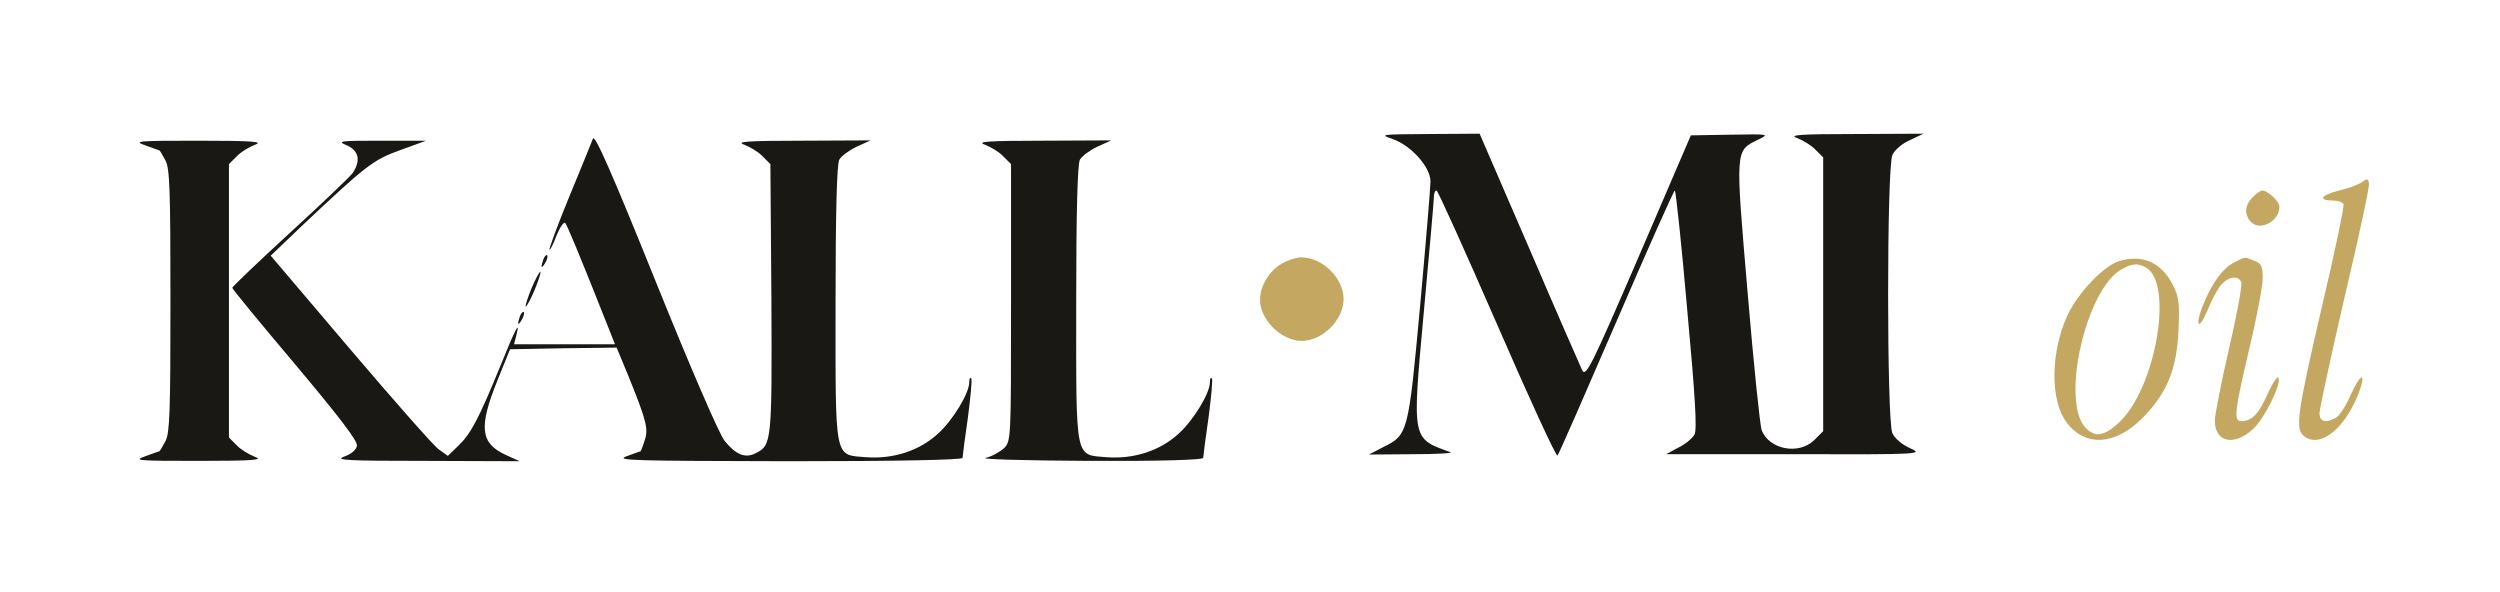
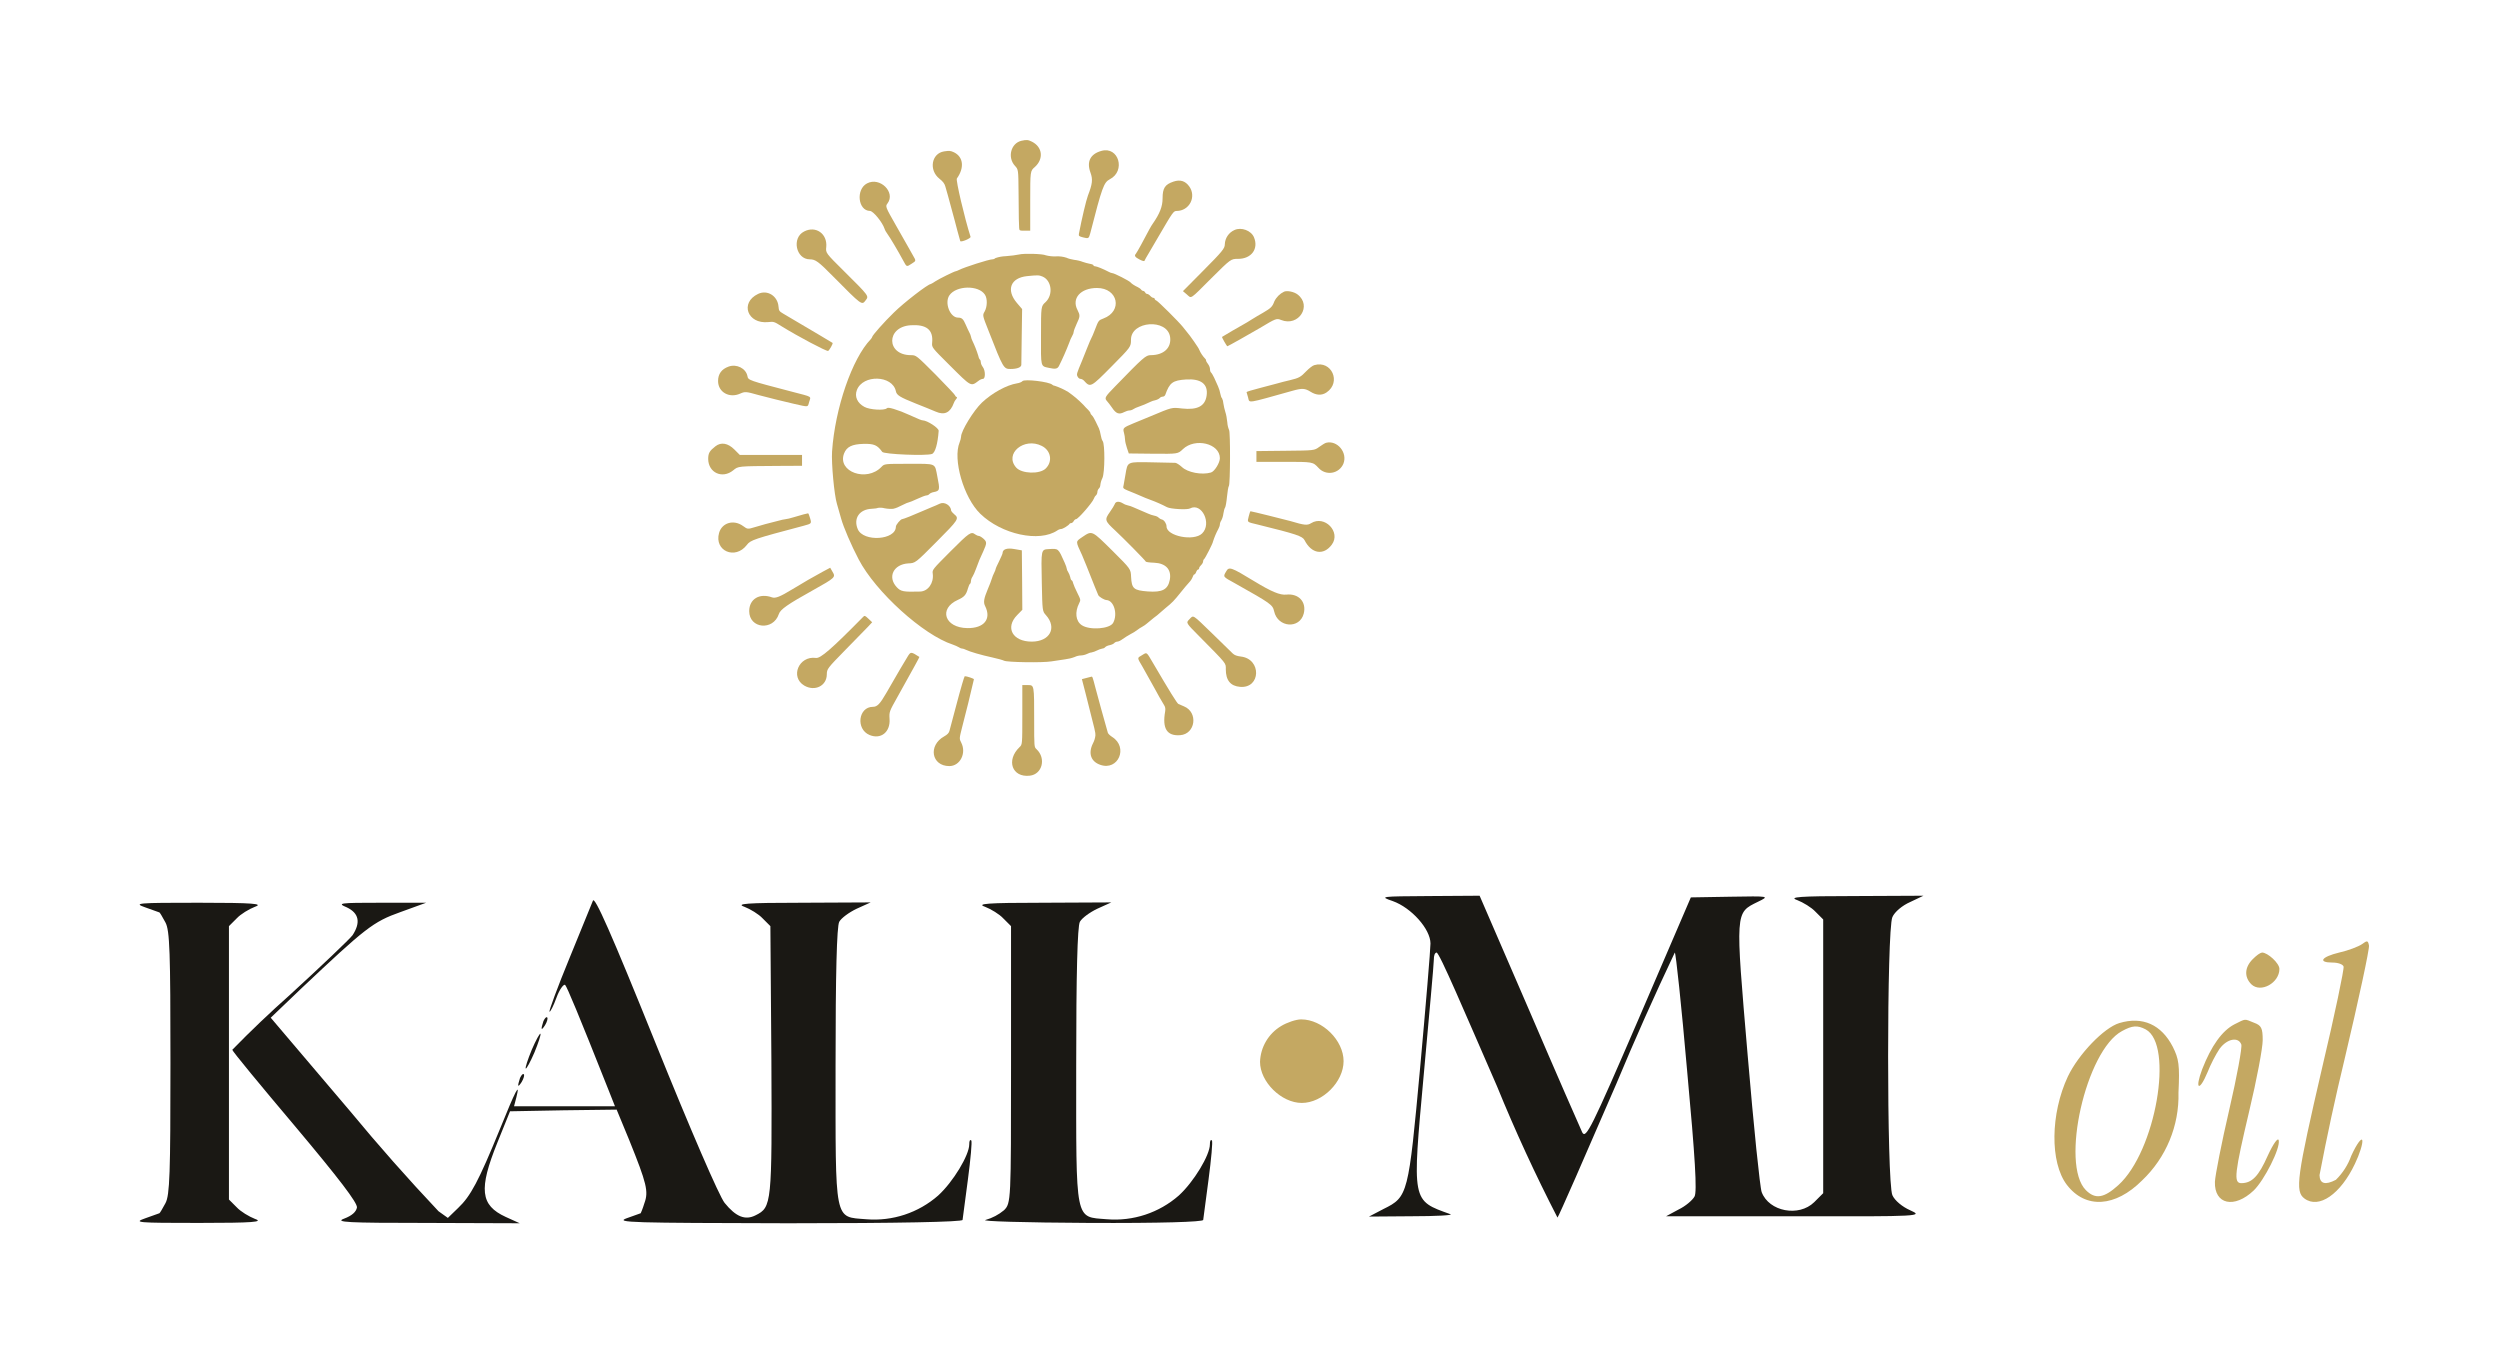
- <svg xmlns="http://www.w3.org/2000/svg" viewBox="1625 511 748 177" width="748" height="177">
-   <g transform="translate(0,1200) scale(0.1,-0.1)" fill="#1A1814" stroke="none">
-     <path d="M18024 6475 c-4 -11 -36 -89 -71 -174 -35 -85 -61 -156 -59 -158 2 -2 12 17 21 42 10 25 22 42 26 38 6 -7 38 -83 130 -315 l19 -48 -151 0 -151 0 7 27 c12 48 -2 22 -50 -97 -63 -154 -87 -199 -124 -234 l-31 -30 -28 20 c-15 11 -134 146 -265 300 l-237 279 92 88 c191 180 214 199 296 228 l77 28 -135 0 c-125 0 -133 -1 -102 -14 36 -16 42 -46 17 -83 -9 -12 -93 -92 -188 -179 -95 -87 -172 -161 -172 -164 0 -4 85 -107 188 -229 131 -156 187 -229 185 -243 -2 -13 -16 -25 -38 -33 -30 -11 8 -13 245 -13 l280 -1 -42 19 c-76 35 -81 83 -25 222 l38 94 160 3 159 2 38 -92 c52 -129 58 -153 45 -188 -5 -17 -11 -30 -11 -30 -1 0 -20 -7 -42 -15 -36 -13 15 -14 483 -15 329 0 522 4 522 10 0 5 7 59 16 121 8 61 13 114 10 117 -4 3 -6 -2 -6 -12 0 -32 -48 -112 -93 -153 -56 -52 -135 -77 -215 -71 -97 8 -92 -15 -92 460 0 274 4 416 11 430 6 11 29 28 52 39 l42 19 -205 -1 c-169 0 -199 -3 -173 -12 18 -7 43 -22 55 -35 l23 -23 3 -402 c2 -430 1 -439 -47 -463 -31 -16 -59 -5 -93 37 -16 20 -101 216 -207 479 -133 330 -182 440 -187 425z" />
-     <path d="M20417 6474 c56 -20 113 -84 113 -127 0 -17 -14 -185 -31 -372 -35 -379 -36 -386 -109 -422 l-44 -23 129 1 c72 0 123 3 115 6 -117 42 -115 34 -80 419 16 176 30 329 30 342 0 12 3 22 8 22 4 0 85 -180 181 -400 96 -221 177 -397 181 -393 4 4 83 185 176 400 93 216 172 393 175 393 3 0 20 -160 37 -355 24 -260 30 -361 22 -375 -6 -11 -27 -29 -48 -39 l-37 -20 385 0 c381 -1 385 0 345 18 -23 10 -46 29 -53 45 -17 38 -17 794 0 832 7 16 30 35 53 45 l40 19 -205 -1 c-169 0 -199 -3 -173 -12 18 -7 43 -22 55 -35 l23 -23 0 -409 0 -410 -27 -27 c-46 -45 -135 -28 -157 30 -5 12 -24 197 -42 410 -37 434 -38 425 31 459 35 17 35 17 -83 15 l-118 -2 -156 -363 c-142 -329 -158 -361 -169 -340 -6 13 -78 177 -159 366 l-148 342 -151 -1 c-146 -1 -150 -1 -109 -15z" />
-     <path d="M16685 6455 c22 -8 41 -15 42 -15 1 0 9 -13 18 -30 13 -24 15 -89 15 -420 0 -331 -2 -396 -15 -420 -9 -17 -17 -30 -18 -30 -1 0 -20 -7 -42 -15 -37 -13 -26 -14 160 -14 165 0 194 3 168 12 -18 7 -43 22 -55 35 l-23 23 0 409 0 409 23 23 c12 13 37 28 55 35 26 9 -3 12 -168 12 -186 0 -197 -1 -160 -14z" />
-     <path d="M19197 6457 c18 -7 43 -22 55 -35 l23 -23 0 -414 c0 -410 0 -415 -21 -436 -12 -11 -37 -25 -55 -29 -19 -4 115 -8 309 -9 214 -1 342 3 342 9 0 5 7 59 16 121 8 61 13 114 10 117 -4 3 -6 -2 -6 -12 0 -32 -48 -112 -93 -153 -56 -52 -135 -77 -215 -71 -97 8 -92 -15 -92 460 0 274 4 416 11 430 6 11 29 28 52 39 l42 19 -205 -1 c-169 0 -199 -3 -173 -12z" />
-     <path d="M17876 6115 c-9 -26 -7 -32 5 -12 6 10 9 21 6 23 -2 3 -7 -2 -11 -11z" />
-     <path d="M17841 6029 c-12 -29 -20 -54 -18 -56 2 -2 14 20 26 48 12 29 20 54 18 56 -2 2 -14 -20 -26 -48z" />
-     <path d="M17806 5945 c-9 -26 -7 -32 5 -12 6 10 9 21 6 23 -2 3 -7 -2 -11 -11z" />
+ <svg xmlns="http://www.w3.org/2000/svg" width="748" height="405" viewBox="1625 283 748 405">
+   <svg width="194" height="194" x="1835" y="323" viewBox="49 50 1641 1640">
+     <path fill="#C4A862" d="M857.5 67.5c-26.5 6.3-35.7 42-16.2 63.3 8.7 9.4 8.7 9.4 9.2 67.4.5 67.3.8 80.6 1.5 89.8.5 6.8 1 7 14.3 7H880v-75.5c0-75.5 0-75.5 11.5-85.5 23-20.5 19.8-50.7-7-64.2-10-5-13.5-5.3-27-2.3M1060.3 93c-28.3 7.8-38 27.3-27.8 55 6.3 17.3 5 28.5-6.5 58.3-4.5 12-15.5 58.4-22.7 96.2-1 5.8 0 6.8 10.7 9.5 13.5 3.5 14.3 3 18-10.7 30-117 34.3-128.5 49.5-136.5 40.8-21 22.3-84-21.2-71.8M662 94.3c-32 5-39.2 47.5-11.7 69.2 9.2 7.3 13 12.5 15 20 1.5 5.8 4.5 15.8 6.5 22.8 2 6.7 9.7 35.4 17.2 63.4a1902 1902 0 0 0 14 51.8c3 3 27-7.2 26-11-15.2-47.5-37.5-143.2-34.7-147.5 19.7-27.5 16.5-55-7.5-66.5-8.8-4-11.5-4.2-24.8-2.2m580.5 76.5c-21.5 7.2-27.5 16.4-27.5 42.4 0 20.6-7.2 38.8-25.2 64.6-4.3 6.2-7.8 12.4-29.5 53.4-6 11-11.8 21-13 22.3-4.5 4.8-2 8.5 9.2 14.3q11.6 6 12.8 3.2c.5-1.7 5.2-10 10.5-18.7 5-8.8 16-27.3 24-41 38-65 38.7-66.3 47.5-66.3a39 39 0 0 0 31.2-62c-10-14-23-18-40-12.2M467 175.3c-28.7 15-23 69.2 7.5 69.7 8.3.3 31.5 28.8 36.8 45 1 3.5 4.4 9.5 7.7 13.8 5.8 7.7 26.3 42.2 39.5 66.7 9 16.8 8.5 16.5 21.5 8 11.8-7.7 11.5-6.5 2.5-22.2-4-7-9.5-16.6-12-21.3l-30.2-53.2c-26.8-47-27.3-48.3-21.5-55.8 21.2-28.2-19.3-68-51.8-50.7m930 118a41 41 0 0 0-24.5 36c0 10.7-5.7 17.7-57.7 70l-48.3 48.7 9.8 8.3c12.5 10.7 6 15.2 62.5-41.3 49-48.7 49-48.7 67.2-48.7 33.8 0 52.5-25.3 40.3-54.6-7-17-32-26.4-49.3-18.4M307.8 297c-32 16-20.8 70.5 14.4 70.5 14.3 0 21.8 5.5 59 43.3 73 73.7 72.6 73.4 82.3 60.4 8.5-11 9.3-10.2-54.7-73.7-46.6-46.2-46.6-46.2-45-61.2 3.2-33.6-26.6-54.6-56-39.3m1214.7 152.3a53 53 0 0 0-24.7 24.7c-4.8 13.3-8.5 17-28.8 28.8a754 754 0 0 0-29 17.2c-6.2 4-16 10-21.7 13a1667 1667 0 0 0-52.8 30.8c-1 1 12 23.7 13.5 23.7 1.3 0 62-34.2 82.3-46.2 40.5-24.3 42.2-25 53.7-20.3 44.3 17.8 79-36.2 41.5-64.7-9-6.8-26-10.3-34-7M191.3 455c-46.8 22.3-27 76.8 25.7 71.3 13.8-1.5 14.8-1.3 33.5 10.5 40.3 25 113.8 64 118 62.5 3-1.3 13-18.8 11.3-20.3-.8-.7-40.8-24.5-124.8-74-10.2-6-11.2-7.5-12-17.7-2-27-28.2-43.6-51.7-32.3m1407.5 180.3c-4 1-13 8-20 15.2-14.3 15-18.5 17.3-41.3 22.8-9 2-24.7 6-35 9l-38.7 10.2c-21.3 5.5-36.3 10-36.3 11l3.8 13.3c4.5 15.2-7 16.7 113-16.8 24-6.7 31-6.2 45 2.5 14.7 9.3 28.7 10 40.7 1.8 38-25.8 12.8-82-31.2-69M116.5 639Q90 648.6 90 675.5c0 28 28.3 44.3 56 31.8 12.5-5.5 14.5-5.3 46.5 3.7a3162 3162 0 0 0 88.8 22c39.2 8.8 35.2 9.3 39.2-4.5 4.5-15.2 10-12-43.5-26-111-29-110.7-29-112.7-39.7-4-19.5-27.6-31.3-47.8-23.8m1512.3 192.8c-2.8.7-10.5 5.5-17.5 10.5-12.3 9-12.3 9-85.5 9.7l-73.3.8V880h69c75 0 73.5-.2 88.3 15.5a37.7 37.7 0 0 0 62.7-10.5c11.5-28-15.2-60.5-43.7-53.2M83.5 840.5C68.3 852.3 65 858 65 873c.5 34.8 36 50.8 63.3 28.5 13.2-10.7 10-10.5 115-11.2l59.2-.3v-27.5H145l-13.7-13.7c-16.3-16.3-33.6-19.3-47.8-8.3M1433 1018c-3.7 15.8-5.7 13.8 23.8 21 97 24 112.2 29 117.5 39.3 17.5 34.5 48.2 39.5 69 11.2 23.7-32-18.3-75.5-52.5-54.2-9.5 6-17 5.2-52-5.3-13.3-3.7-99-25-101.5-25-.5 0-2.5 5.8-4.3 13m-1126.7-5c-5.6 1.5-16.8 4.8-25.3 7.3-8.2 2.5-17 4.7-19.5 4.7s-13 2.3-23.5 5.3c-10.7 2.7-23.2 6.2-28 7.2-4.7 1.3-17 4.8-27 7.8-18.2 5.5-18.2 5.5-30-3-23.5-17-53.2-8.3-60.5 17.7-12.7 45.5 41 68.8 70.3 30.3 9.2-12.3 18.4-15.3 143.7-48.5 20.3-5.5 20.3-5.5 16.5-18.8-2-7-4.2-12.7-5.2-12.7-.8.2-6 1.5-11.6 2.7m48.8 145c-18 9.5-54 30.3-77.5 44.8-30.7 18.7-42.2 23.2-51 20.2-31.7-11.5-57.7 4.3-57.7 34.8 0 44.5 60.7 50.5 75 7.5 3.7-11.8 22.4-24.8 86.2-60.3 57.3-32 58-33 49.5-47l-5.7-10zm1020.8-.5c-8 13.8-8.8 12.8 22.5 30 91.2 51.3 95.2 54 99 70.8 9.2 41.5 65 45.5 75 5.5 7.2-29.3-12.8-51-44-47.8-16 1.8-38-7.5-80.8-33.5-59.5-36.2-64.5-38-71.7-25m-918.5 114.8c-80.3 81.5-108 105.5-119.5 104-43.3-6-66.3 48.2-29.6 70 26.8 15.5 56.6.7 57-28 .3-14.5.6-14.8 48.6-64l55.7-57L480 1286l-9.2-8.7c-8.8-8.3-9.8-8.8-13.6-5m825.3 6.5c-8.5 8.7-8.5 8.7 25.3 42.7 71.2 72 67.2 67.3 67.2 83.5 0 28 11.8 42.5 36.3 44.5 52.5 4.3 54.5-70.5 2-76.7-10.5-1.3-16.3-3.5-20.8-7.8l-52-50.7c-51.7-50-46.7-47-58-35.5m-711.5 92c-5.2 8.2-30.7 51.2-55.2 94.2-16 27.8-23 35-33.8 35-37 0-44 56.5-8.7 71.3 28.7 12 53-7.3 50.7-40.5-1-18.3-1-18.3 20.3-56.3 40.5-72.7 55.7-100.2 55.2-100.7-20.7-13.3-21.7-13.3-28.5-3m592-1.5c-12.7 7.5-13 5.2 1.3 29.5l31 55.5a818 818 0 0 0 23.7 41.7c3 4.8 3.5 9 2.5 15.8-7.7 43.2 4.5 62.5 38 60 38.8-2.8 46.3-58 9.5-73-5.5-2.3-12-5-14-6-3.5-1.8-22.2-32-63.7-102.8-17.8-30.2-15.3-28.5-28.3-20.7m-455.2 72.5c-3.3 10.7-11.3 40.2-18 65.7a2245 2245 0 0 1-14.3 53.8c-1.5 5.2-5.5 9.2-13.2 13.5-41.3 23-32.3 75.2 13 75.2 27.2 0 43.7-32.5 30.2-59.2-5.2-10-5.2-10 2.3-39.8a4083 4083 0 0 0 29.7-120.7c0-1.8-18-7.8-23.2-7.8-.5 0-3.5 8.8-6.5 19.3m326-17.8c-1.3.5-7 2-12.8 3.3l-10.2 2.7 9.5 36.8c25.5 100.5 24.7 96.7 24.7 105.7a56 56 0 0 1-6.2 20c-12.5 25-5.5 46 18.5 54.3 45.5 16 71.5-44.5 30.2-70.5-5.2-3.3-10.2-8-11-10.5-9.2-32.8-25.5-90.5-31.2-113-8-30.8-7.8-30-11.5-28.8M860 1520.3c0 75.2 0 75.2-7 81.7-34.7 33.3-19 77.5 26 72.3 31.5-3.5 41.8-43.8 17-67-6-5.5-6-5.5-6-72.3 0-91.5.3-90-16.5-90H860z" />
+     <g fill="#C4A862">
+       <path d="M851.3 355.3c-5.5 1.4-20.3 3.2-33 4.2a89 89 0 0 0-26.3 4.8 12 12 0 0 1-8 3.2c-8.2 0-70.5 19.8-84 26.8-3.5 1.7-7 3.2-8 3.2-3.5 0-43.5 19.8-52.7 26a67 67 0 0 1-11 6.5c-7 0-68.3 47.3-93.5 72.3-24 23.2-54.8 58-54.8 61.7 0 1-1.7 3.5-3.7 5.8-47 48.7-90.3 174.5-97.8 284-2 30 5.5 110 12.3 132.5 2.2 7 7 23.7 10.7 37.5 5.8 21.2 25.5 67.2 44.3 103 43 82.5 163.5 191.5 238.2 215.7 5.3 1.8 12 4.8 14.8 6.5 2.7 2 6.5 3.5 8.7 3.5 2 0 6.5 1.5 10 3.3 9.5 4.7 38.5 13.2 66.3 19.2 13.7 3 27.2 6.8 30 8.3 7 4 97.7 5.5 120 1.7l34.7-5.2a105 105 0 0 0 24.3-6c3.7-2 10.7-3.8 15.2-3.8s11.5-1.7 15.5-3.7c3.8-2 9-3.8 11.3-3.8a53 53 0 0 0 14-5 56 56 0 0 1 14-5 10 10 0 0 0 7-3.5c1.7-2 6.7-4.2 11.2-5 4.8-1 9.8-3.2 11.5-5.2a12 12 0 0 1 8-3.8c2.8 0 8.5-2.7 13-6.2s13.8-9 20.5-12.8a108 108 0 0 0 17.3-10.7c2.7-2.3 8.2-5.8 12-7.8 4-2 9.5-6 12.5-8.7 3-2.8 10.5-9 16.7-13.8 6.3-4.5 12.5-9.5 13.8-11 1.5-1.5 8.7-7.7 16.2-14 17-13.7 21.5-18.5 38.5-39.7 7.5-9.5 17.3-21 21.5-25.5a42 42 0 0 0 9-14.3c1-3 2.5-5.5 3.8-5.5s3.5-2.7 4.7-6.2 3.5-6.3 5-6.3c1.3 0 2.5-1.5 2.5-3.2 0-2 2.3-5.5 5-8s5-6.5 5-9 1-5 2.5-6c2.5-1.5 22.5-40.5 22.5-44.3a191 191 0 0 1 13.8-32.5c2-3.5 3.7-8.7 3.7-11.2s1.5-7 3.5-9.8a50 50 0 0 0 5.3-17.2c1-7 3-14 4.5-15.8 1.2-1.7 3.5-14 4.7-27.2 1.3-13.3 3.3-25.5 4.8-27.3 3.5-4.2 4-137 .5-141.5a59 59 0 0 1-4.5-19.5c-.8-9-3-20.7-5-26.2-1.8-5.5-4-15.3-5-21.8a34 34 0 0 0-3.5-13.2c-1.3-.5-3-5.5-4-10.5a87 87 0 0 0-6-19.5c-2.5-5.5-7-15.3-9.8-21.8-3-6.2-6.5-12.2-8-13.2-1.2-.8-2.5-4.5-2.5-8.3 0-3.7-2.2-9.5-5-13s-5-7.5-5-9.2c0-1.5-.7-3.3-1.7-3.8a79 79 0 0 1-15.8-23.7c0-2.3-24-37-31.2-44.8l-10-12.5c-11-13.7-62.3-64.7-67-66.7-2.3-.8-4.3-2.8-4.3-4.3 0-1.2-1.5-2.5-3.2-2.5-2 0-5.5-2.2-8-5s-6-5-8-5c-1.8 0-4-1.7-4.8-3.7-1-2-3-3.8-5-3.8a7 7 0 0 1-5.2-3.2c-1-1.8-4.8-4.6-8.3-6.3-9-4.2-15.7-8.7-18.7-12.2-3.3-4-41-23.3-45.8-23.3-2 0-6.5-1.7-10-3.7-11.7-6.3-30-13.8-34-13.8-2.2 0-4-1-4-2.5 0-1.2-4.2-3-9.2-3.7-5.3-1-13.5-3.3-18.3-5-4.7-2-14.2-4.3-21.2-5-6.8-1-15.5-3.3-19.3-5.3a72 72 0 0 0-27-3.5 86 86 0 0 1-25.5-2.7c-7-3.8-55.5-5.3-68.2-2M911 411c23.3 9.8 27.8 46 7.8 64.8-11.5 10.4-11.5 10.4-11.5 83.7-.3 82.5-1.5 78 20.5 82.8 15.7 3.5 21.2 2.5 25-5a670 670 0 0 0 26-59 98 98 0 0 1 7.7-17.5c2-3 3.5-7.5 3.5-9.8 0-2.2 3.5-11.5 7.5-20.2 9-18.8 9-21.5 2.3-34.8-15.8-29.5 7.5-56 49.2-56 53.5 0 65.8 58.8 16 77.3-12 4.5-12.2 4.7-21.5 29-3.5 9.5-7.5 18.5-8.5 20-1 1.2-6 13.2-11.2 26.2-5.3 13-10.8 27-12.5 31.3-14 33.5-14.3 34.5-11.5 40.2 1.5 3.3 4.7 6 7.2 6 2.8 0 6.5 2 8.8 4.3 16.5 18.2 17 18 70.2-35.8 49-49.5 49-49.5 49-67.7 0-47.5 91.8-54 99-7 4 27.5-16 46.2-49 46.2-12.5 0-18.5 5.3-90.5 79.5-25.7 26.3-27.2 29-20 37 2.5 2.5 8 10 12.5 16.3 10.5 15.7 17.8 18.2 31.5 11 3.8-2 9.5-3.8 12.5-3.8s7.5-1.5 10.3-3.5c2.7-1.7 7.7-4.2 11.2-5.2a293 293 0 0 0 32.5-13.5c2.3-1.3 7.5-3 11.8-3.8 4.2-1 9.2-3.5 11-5.5 1.5-2 5-3.5 7.7-3.5 2.5 0 5.3-2 6.3-4.5 11-31 18.5-36.7 53-39 37.7-2.2 55.7 11.8 51.7 40.5-3.7 27-23 37.3-62.2 33-26.8-3-23.8-3.7-80.5 20-12.3 5.3-31.5 13-42.5 17.5-26.3 11-27.3 12-24 24a82 82 0 0 1 2.7 17.3c0 4.2 2.3 13.7 4.8 21.2l4.7 13.8 62.3.7c62 .5 62 .5 74.5-11.5 31-29.7 93.7-14.5 93.7 22.8 0 11.7-13.5 33.5-22.5 36.2-23.2 6.8-59 0-73.7-14-6.3-5.7-13.8-10.5-16.8-10.5-3.2-.2-28.2-.7-55.7-1.2-67.5-1.3-64.5-2.8-70.3 31.2-1.7 10.3-4 22.3-4.7 26.8-2 9-3.8 7.5 28.7 20.7 7.5 3 15.8 6.5 18.3 7.8 2.2 1.2 11.7 5 21.2 8.5a343 343 0 0 1 41.8 18.5c9.2 4.7 50.7 7 58 3.2 29.7-16 56.2 38.3 30.7 63.3-21 20.5-90 6.7-90-17.8 0-7-6-16.2-11.5-17.5-3.2-.7-7-3-8.5-4.7-1.5-2-6.5-4.3-10.7-5a75 75 0 0 1-16-5.3c-4.5-2-11.8-5.2-16.3-7-4.5-2-13.5-5.7-20.2-8.7a73 73 0 0 0-15.5-5.3 36 36 0 0 1-12.3-5.2c-9.7-5.8-18-4.8-20.2 2.5-.8 2.2-6.3 11.5-12.5 20.2-13.5 19-12.5 22 13.5 46 20.7 19.3 77.7 77 77.7 79 0 1 9.5 2.5 21 2.8 29.8 1.2 44.5 17.5 39.8 43.2-4.8 24.8-19 32.3-56 29.5-35.5-2.7-40.5-7.2-42-36.7-.8-20-.8-20-46.8-65.8-53-52.5-51.7-52-76.2-35.5-18 12.5-18 9.5-1 46.3 3.2 7.2 16.5 40 31.7 78.7 4 10.3 8.3 20.5 9.3 22.5 2.5 4.5 15 12 20.7 12.3 18.8 1 29 35.2 17 57.5-8.2 15.7-59.7 19.5-79.7 6-15.3-10.3-17.8-33-6.5-55.3 4.2-8.5 4.2-8.7-4.5-26.2-5-10-9.8-21-10.8-25-.7-3.8-2.5-6.8-3.5-6.8-1.2 0-3-3.7-3.7-8.2a49 49 0 0 0-5.3-13c-2-2.8-3.5-6.3-3.5-8.3 0-1.7-2.2-8.5-5.2-15-16.5-37-15.5-36.2-39.8-34.7-20.2 1.2-20-.3-18.2 85 1.5 72.2 1.5 72.2 10.5 82.2 28.7 32 10 67-36 67-48.5 0-68-35.5-36.8-67.2l13-13.3-.5-75.2-.7-75.3-18.5-3.2c-19-3.5-30.3.2-30.3 10.5 0 1.5-4 10.5-8.7 20.2-4.8 9.5-8.8 18.3-8.8 19.8 0 1.2-1.7 5.7-3.7 9.5s-4.8 10.5-6 15-5.8 16.2-10 26c-10.3 24.7-11.8 33.7-6.8 43.5 16.3 32.7-3 56.2-45.2 55.5-57.5-.8-73.5-49.3-23.8-71.5 16.3-7.3 21-13 25.3-28.8 1.7-5.7 4-11 5.2-11.7 1.5-.8 2.5-4 2.5-7a22 22 0 0 1 4-11.3c2-3 6-12 8.8-19.7a401 401 0 0 1 18.5-44.5c9.2-20.5 9.2-23.5.7-31.5-4.5-4-10-7.3-12-7.3-2.2 0-6.2-1.7-9-3.7-10.7-8-14.5-5.5-62.7 42.7-46.3 46.5-46.3 46.5-45 56.5 3.2 23.5-11.8 44.8-32 45.3-42.5 1.2-48.8 0-59.3-11.3-23.7-25.7-8-57.7 29.5-60 17.8-.7 17.8-.7 70.8-54 57-57.2 58.5-59.7 45.2-70.5-4-3.5-7.2-7.2-7.5-8.5-.5-13.7-17.2-24-29.2-18-3.8 2-13.3 6-20.8 9-7.5 3.3-17 7.3-21.2 9-23.8 10.5-50 21-52.8 21-4 0-16 14.3-16 19 0 34.3-82.5 39.5-96.5 6.3-11.5-27.3 4.3-50.3 35.5-51.5 7-.3 14-1.3 15.5-2.3a41 41 0 0 1 16.8 1c7.7 1.5 17.4 2 22 1.3 7.7-1.8 11.2-3.3 28.7-12a50 50 0 0 1 10.8-4.3c1.5 0 11-4 21.2-8.7 10.3-4.8 20.8-8.8 23.3-8.8s6-1.5 7.5-3.5c1.7-2 6.7-4.2 11.2-5 15.3-3 15.8-5.5 9-39-7-35.2-.5-32.5-73.5-32.5-60.5 0-60.5 0-68 7.8-37.2 39.2-112.2 12.5-94.7-33.8 6.7-17.2 20-23.7 49.7-24.5 26.3-.5 34.5 3 47 20.3 4.5 6.2 111.8 10.5 126 5.2 8-3.2 14.5-25.7 16.8-58.5.5-7-28.5-26-40.3-26.5-3 0-8.5-2.2-34.7-14a301 301 0 0 0-39-15c-11-3.2-15.3-3.5-17.3-1.5-6 6-43.2 3.8-56.5-3.5-18.2-9.7-25.5-26.2-19.2-42.7 15.2-40 90.2-37.8 98.7 3 2 10 10 15 50 31 18.5 7.2 41.5 16.7 51 20.7 22.3 9.8 36.8 2.5 45.8-22.2.7-2.5 3.2-6.8 5.5-9.3 3-3.5 3.2-5 1-5.7-1.8-.8-3.3-2.5-3.3-3.8 0-1.5-22.2-25-49.2-52.5C591.3 610 591.3 610 578 610c-62.7 0-63.2-71.7-.5-75.7 40-2.5 57.5 11.5 54.3 44-1 12.2-1 12.2 43 56 57.2 57 54.5 55.5 75 40.2 3.2-2.5 8-4.5 10.5-4.5 6.7 0 6.5-21.2-.3-30-2.7-3.5-5-8.7-5-11.7s-1-6-2.2-7c-1.3-.8-3.3-4.8-4-9a274 274 0 0 0-15.3-39A40 40 0 0 1 730 563a36 36 0 0 0-3.7-9.7c-2-3.8-6.5-13.3-9.8-21-6-14-9.7-17.3-19.2-17.3-20.3 0-34.8-37.7-21.8-56.5 17.3-25 73.8-26.2 89.8-1.7 6.7 10 6.2 30.7-.8 43-5.5 9.4-5.5 9.4 10.3 49.2 37 94.8 38 96 55.5 96 16.5 0 27.2-4.2 27.2-10.7l1-73.3 1-67.7-13.5-15.8c-27.5-32.7-15.7-63.2 26-67.5 26.5-2.7 30.3-2.7 39 1" />
+       <path d="M860.3 675.8c-1.8 2.2-7.8 4.7-13.5 5.5-26.5 4.2-63.3 24.5-89 48.7-21 20-52.8 71.8-52.8 86.3 0 3-1.7 9.7-3.7 14.5-17.8 42.5 10.2 139.7 52.2 180.5 54 52.5 149.8 73.2 195.3 42.2 2.7-2 7-3.5 9.5-3.5 4.2 0 19.7-9.5 21.2-13.2.5-1 2.5-1.8 4.3-1.8 2 0 4.7-2.2 6.2-5s4.3-5 6-5c5.3 0 42-42.5 45-51.7 1-3 3.3-6.8 5.3-8.3 2-1.7 3.7-5.7 3.7-8.7s1.8-7 3.8-8.8c2-1.7 3.7-5.7 3.7-9.2a54 54 0 0 1 5.3-17.5c6.2-13.5 6.5-86.3.5-93.5-1.8-2-3.8-8.8-4.8-14.8-1-6.2-3-14-4.7-17.5l-8.5-17.7c-3-6.5-7-13-9-14.8-2-1.7-3.8-4.2-3.8-5.7 0-1.3-2.5-5-5.5-8-3.2-3-9-9-12.7-13.3a263 263 0 0 0-38-32.2 167 167 0 0 0-34.3-15.8 10 10 0 0 1-6.2-2.7c-7.5-7.5-70.5-15-75.5-9m49.2 164c23 11.7 27.8 39.2 9.8 57-15 15-60.8 13.5-74.8-2.3-31-35 20-77.7 65-54.7" />
+     </g>
+   </svg>
+   <g fill="#1A1814">
+     <path d="m1802.4 552.5-7.1 17.4c-3.5 8.5-6.1 15.6-5.9 15.8s1.2-1.7 2.1-4.2 2.2-4.2 2.6-3.8c.6.7 3.8 8.3 13 31.5l1.9 4.8h-30.2l.7-2.7c1.2-4.8-.2-2.2-5 9.7-6.3 15.4-8.7 19.9-12.4 23.4l-3.1 3-2.8-2a609 609 0 0 1-26.5-30l-23.7-27.9 9.2-8.8c19.1-18 21.4-19.9 29.6-22.8l7.7-2.8H1739c-12.5 0-13.3.1-10.2 1.4q5.4 2.6 1.7 8.3c-.9 1.2-9.3 9.2-18.8 17.9a332 332 0 0 0-17.2 16.4c0 .4 8.5 10.7 18.8 22.9 13.1 15.6 18.7 22.9 18.5 24.3q-.4 2-3.8 3.3c-3 1.1.8 1.3 24.5 1.3l28 .1-4.2-1.9c-7.6-3.5-8.1-8.3-2.5-22.2l3.8-9.4 16-.3 15.9-.2 3.8 9.2c5.2 12.9 5.8 15.3 4.5 18.8-.5 1.7-1.1 3-1.1 3l-4.2 1.5c-3.6 1.3 1.5 1.4 48.3 1.5 32.9 0 52.2-.4 52.2-1l1.6-12.1c.8-6.1 1.3-11.4 1-11.7q-.6-.4-.6 1.2c0 3.2-4.8 11.2-9.3 15.3a29 29 0 0 1-21.5 7.1c-9.7-.8-9.2 1.5-9.2-46q0-41 1.1-43c.6-1.1 2.9-2.8 5.2-3.9l4.2-1.9-20.5.1c-16.9 0-19.9.3-17.3 1.2 1.8.7 4.3 2.2 5.5 3.5l2.3 2.3.3 40.2c.2 43 .1 43.9-4.7 46.3-3.1 1.6-5.9.5-9.3-3.7-1.6-2-10.1-21.6-20.7-47.9-13.3-33-18.2-44-18.7-42.5m239.3.1c5.6 2 11.3 8.4 11.3 12.7 0 1.7-1.4 18.5-3.1 37.2-3.5 37.9-3.6 38.6-10.9 42.2l-4.4 2.3 12.9-.1c7.2 0 12.3-.3 11.5-.6-11.7-4.2-11.5-3.4-8-41.9 1.6-17.6 3-32.9 3-34.2q0-2 .8-2.2c.8-.2 8.5 18 18.1 40a487 487 0 0 0 18.1 39.3c.4-.4 8.3-18.5 17.6-40a911 911 0 0 1 17.5-39.3c.3 0 2 16 3.7 35.5 2.4 26 3 36.1 2.2 37.5-.6 1.1-2.7 2.9-4.8 3.9l-3.7 2h38.5c38.1.1 38.5 0 34.5-1.8-2.3-1-4.6-2.9-5.3-4.5-1.7-3.8-1.7-79.4 0-83.2.7-1.6 3-3.5 5.3-4.5l4-1.9-20.5.1c-16.9 0-19.9.3-17.3 1.2 1.8.7 4.3 2.2 5.5 3.5l2.3 2.3V640l-2.7 2.7c-4.6 4.5-13.5 2.8-15.7-3-.5-1.2-2.4-19.7-4.2-41-3.7-43.4-3.8-42.5 3.1-45.9 3.5-1.7 3.5-1.7-8.3-1.5l-11.8.2-15.6 36.3c-14.2 32.9-15.8 36.1-16.9 34-.6-1.3-7.8-17.7-15.9-36.6l-14.8-34.2-15.1.1c-14.6.1-15 .1-10.9 1.5" />
+     <path d="m1668.5 554.5 4.2 1.5c.1 0 .9 1.3 1.8 3 1.3 2.4 1.5 8.9 1.5 42s-.2 39.6-1.5 42c-.9 1.7-1.7 3-1.8 3l-4.2 1.5c-3.7 1.3-2.6 1.4 16 1.4 16.5 0 19.4-.3 16.8-1.2-1.8-.7-4.3-2.2-5.5-3.5l-2.3-2.3v-81.8l2.3-2.3c1.2-1.3 3.7-2.8 5.5-3.5 2.6-.9-.3-1.2-16.8-1.2-18.6 0-19.7.1-16 1.4m251.2-.2c1.8.7 4.3 2.2 5.5 3.5l2.3 2.3v41.4c0 41 0 41.5-2.1 43.6a15 15 0 0 1-5.5 2.9c-1.9.4 11.5.8 30.9.9 21.4.1 34.2-.3 34.2-.9l1.6-12.1c.8-6.1 1.3-11.4 1-11.7q-.6-.4-.6 1.2c0 3.2-4.8 11.2-9.3 15.3a29 29 0 0 1-21.5 7.1c-9.7-.8-9.2 1.5-9.2-46q0-41 1.1-43c.6-1.1 2.9-2.8 5.2-3.9l4.2-1.9-20.5.1c-16.9 0-19.9.3-17.3 1.2m-132.1 34.2q-1.3 4 .5 1.2c.6-1 .9-2.1.6-2.3q-.4-.3-1.1 1.1m-3.5 8.6c-1.2 2.9-2 5.4-1.8 5.6s1.4-2 2.6-4.8c1.2-2.9 2-5.4 1.8-5.6s-1.4 2-2.6 4.8m-3.5 8.4q-1.3 4 .5 1.2c.6-1 .9-2.1.6-2.3q-.4-.3-1.1 1.1" />
  </g>
-   <g transform="translate(0,1200) scale(0.1,-0.1)" fill="#C4A862" stroke="none">
-     <path d="M23317 6345 c-10 -7 -41 -19 -68 -25 -54 -13 -65 -30 -20 -30 16 0 31 -5 33 -12 2 -6 -26 -142 -64 -302 -76 -328 -82 -371 -53 -392 43 -32 108 13 151 104 14 29 24 61 22 70 -2 10 -16 -9 -33 -46 -15 -35 -36 -67 -46 -72 -31 -17 -49 -12 -49 14 0 12 34 169 75 347 42 177 75 331 73 340 -3 15 -5 16 -21 4z" />
-     <path d="M22990 6300 c-24 -24 -26 -53 -4 -75 28 -27 84 4 84 46 0 17 -35 49 -52 49 -5 0 -17 -9 -28 -20z" />
-     <path d="M20083 6100 c-37 -22 -63 -67 -63 -107 0 -60 64 -123 125 -123 62 0 125 63 125 125 0 63 -63 125 -127 125 -15 0 -42 -9 -60 -20z" />
-     <path d="M22591 6109 c-46 -14 -122 -93 -154 -160 -52 -111 -54 -257 -3 -324 56 -73 145 -67 225 13 74 74 104 147 109 263 4 83 1 101 -17 137 -34 66 -90 92 -160 71z m79 -19 c85 -46 30 -365 -82 -466 -43 -39 -69 -43 -97 -15 -77 77 0 418 108 476 31 17 46 18 71 5z" />
-     <path d="M22935 6105 c-36 -18 -69 -65 -96 -134 -23 -61 -9 -69 16 -9 9 23 25 54 36 70 22 30 56 37 65 13 3 -8 -13 -96 -36 -195 -23 -99 -42 -196 -43 -216 -2 -68 58 -81 116 -26 32 31 80 126 75 150 -2 10 -16 -9 -33 -46 -27 -61 -47 -82 -79 -82 -24 0 -20 30 24 217 22 92 40 187 40 211 0 36 -4 44 -26 52 -30 12 -23 13 -59 -5z" />
-   </g>
+   <path fill="#C4A862" d="M2331.7 565.5c-1 .7-4.1 1.9-6.8 2.5-5.4 1.3-6.5 3-2 3 1.6 0 3.1.5 3.3 1.2s-2.6 14.2-6.4 30.2c-7.6 32.8-8.2 37.1-5.3 39.2 4.3 3.2 10.8-1.3 15.1-10.4 1.4-2.9 2.4-6.1 2.2-7s-1.6.9-3.3 4.6a19 19 0 0 1-4.6 7.2q-4.8 2.5-4.9-1.4a730 730 0 0 1 7.5-34.7c4.2-17.7 7.5-33.1 7.3-34-.3-1.5-.5-1.6-2.1-.4M2299 570c-2.4 2.4-2.6 5.3-.4 7.5 2.8 2.7 8.4-.4 8.4-4.6 0-1.7-3.5-4.9-5.2-4.9q-1 .2-2.8 2m-290.7 20a13 13 0 0 0-6.3 10.7c0 6 6.4 12.3 12.5 12.3 6.2 0 12.5-6.3 12.5-12.5s-6.3-12.5-12.7-12.5c-1.5 0-4.2.9-6 2m250.8-.9c-4.6 1.4-12.2 9.3-15.4 16-5.2 11.1-5.4 25.7-.3 32.4 5.6 7.3 14.5 6.7 22.5-1.3a35 35 0 0 0 10.9-26.3c.4-8.3.1-10.1-1.7-13.7-3.4-6.6-9-9.2-16-7.1m7.9 1.9c8.5 4.6 3 36.5-8.2 46.6-4.3 3.9-6.9 4.3-9.7 1.5-7.7-7.7 0-41.8 10.8-47.6 3.1-1.7 4.6-1.8 7.1-.5m26.5-1.5q-5.5 2.9-9.6 13.4c-2.3 6.1-.9 6.9 1.6.9.9-2.3 2.5-5.4 3.6-7 2.2-3 5.6-3.7 6.5-1.3.3.8-1.3 9.6-3.6 19.5s-4.2 19.6-4.3 21.6c-.2 6.8 5.8 8.1 11.6 2.6 3.2-3.1 8-12.6 7.5-15-.2-1-1.6.9-3.3 4.6-2.7 6.1-4.7 8.2-7.9 8.2-2.4 0-2-3 2.4-21.7 2.2-9.2 4-18.7 4-21.1 0-3.6-.4-4.4-2.6-5.2-3-1.2-2.3-1.3-5.9.5" />
</svg>
